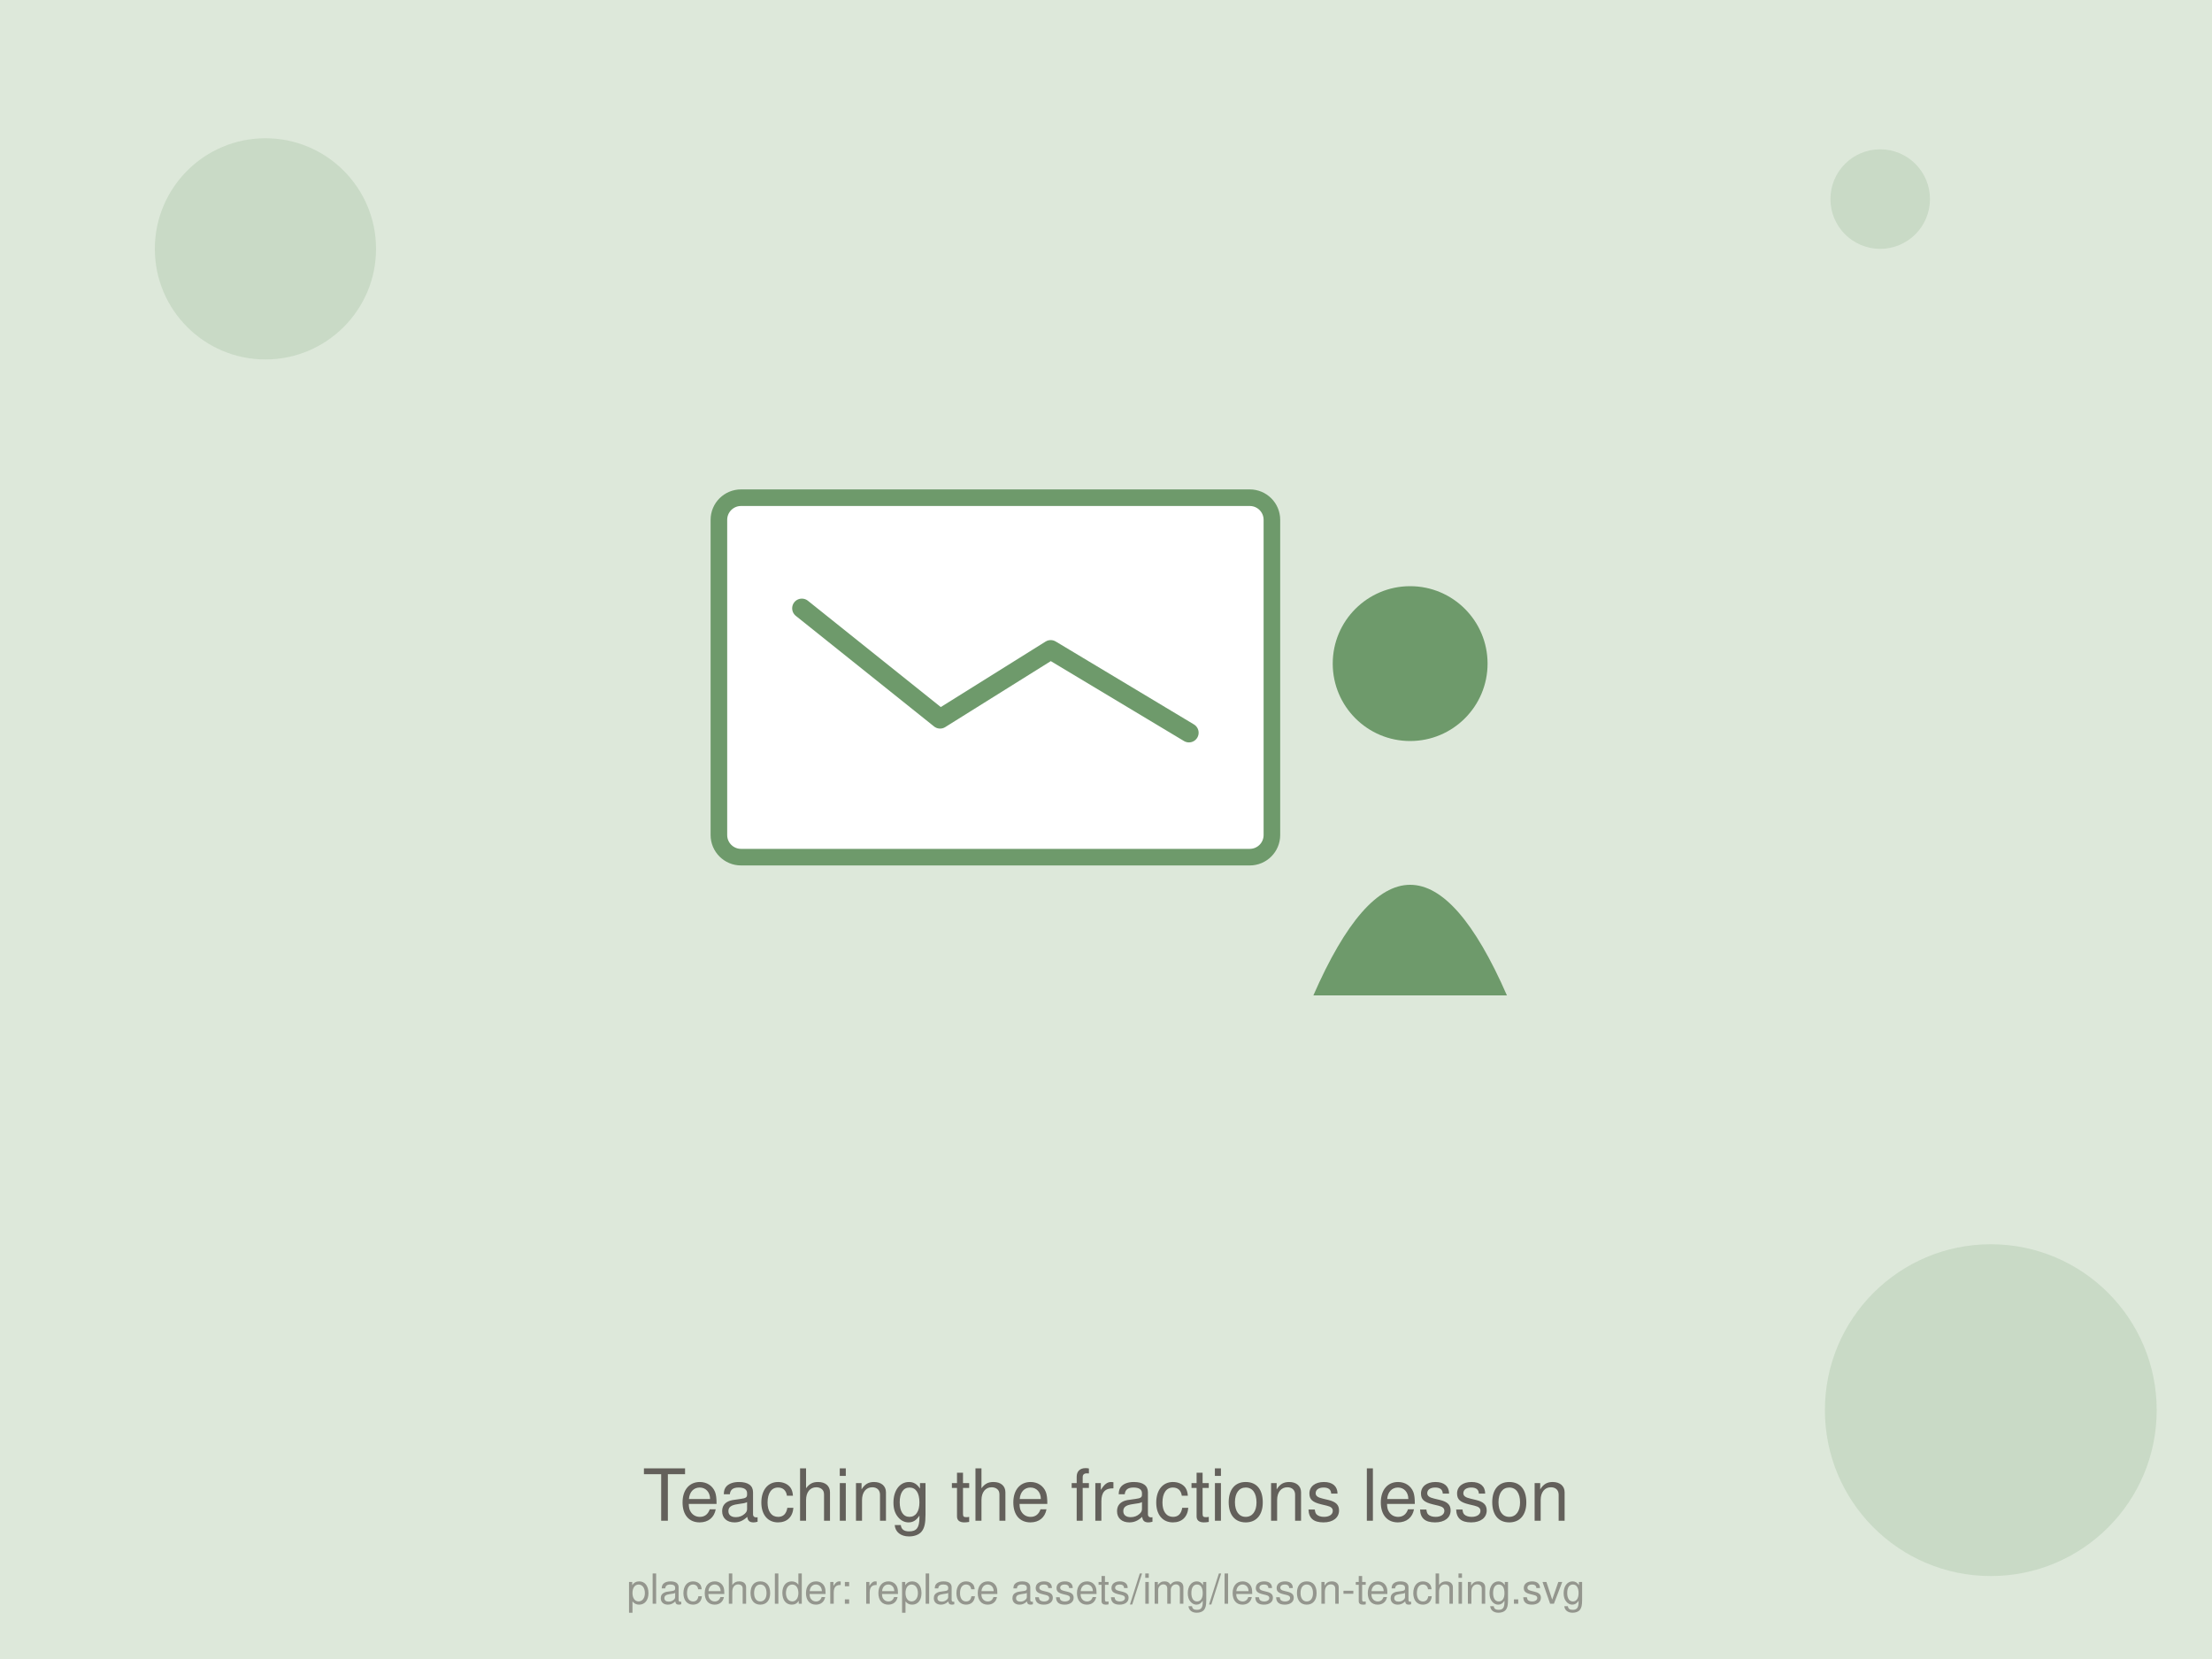
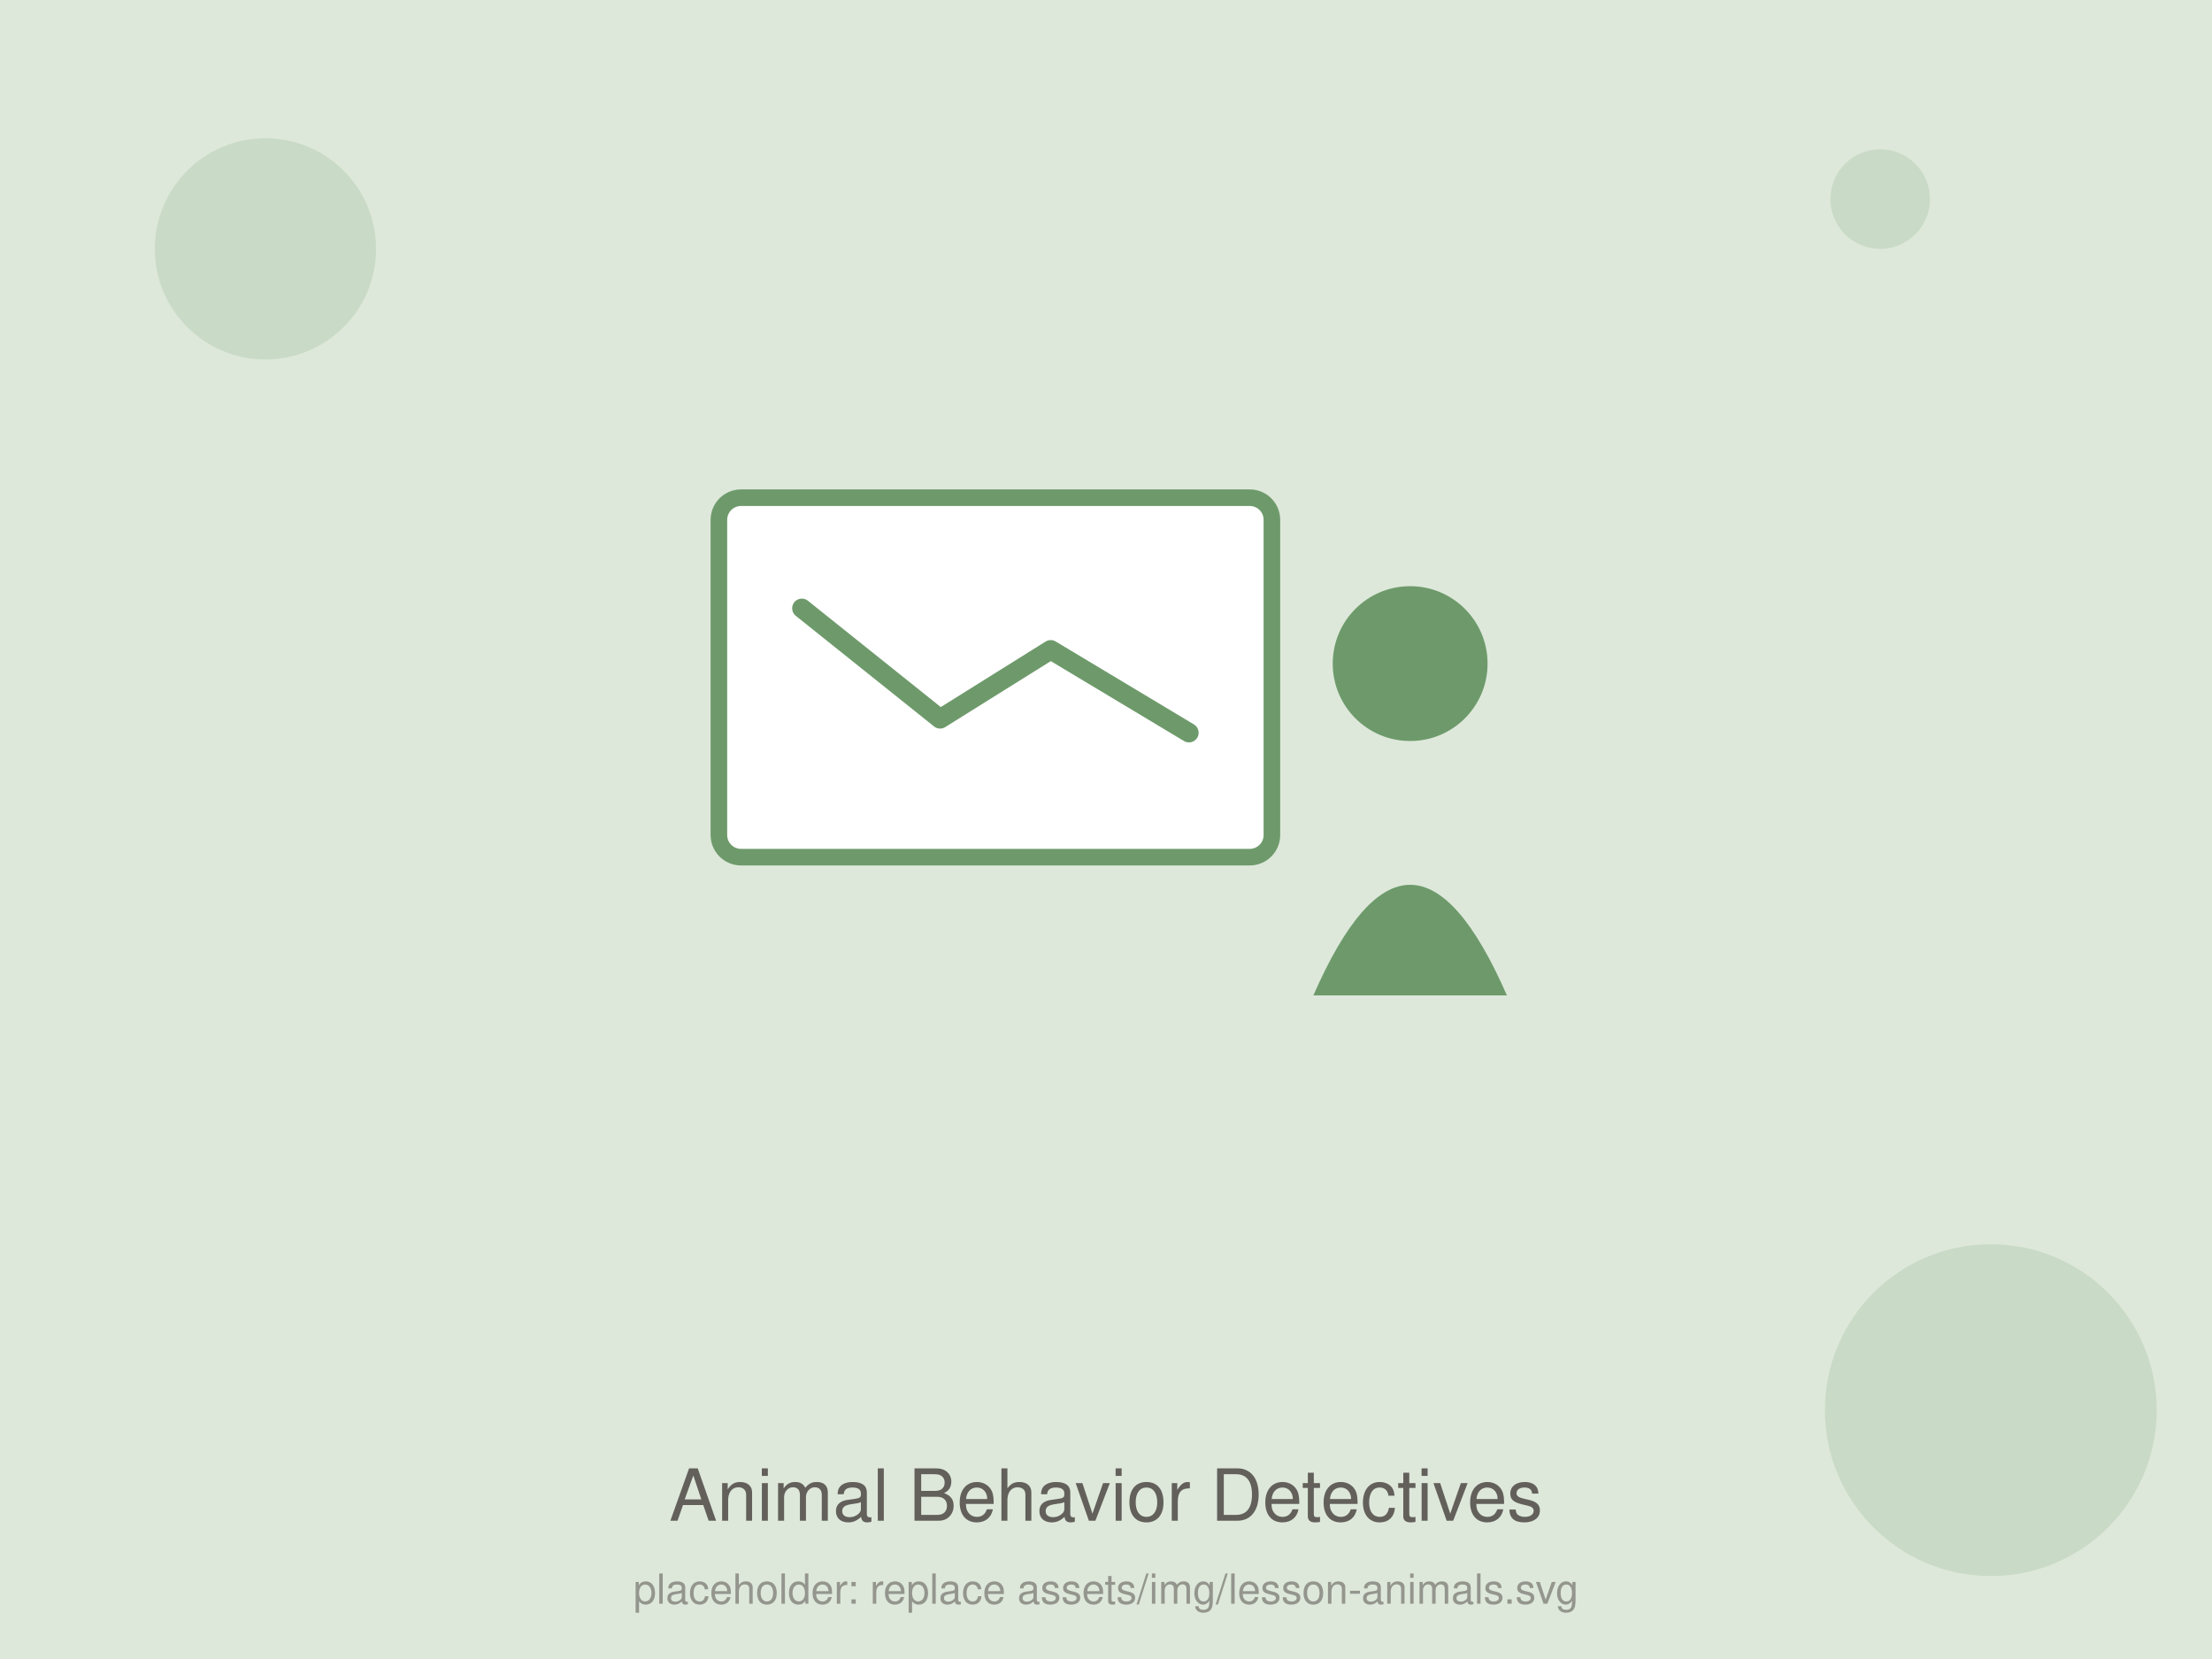
<svg xmlns="http://www.w3.org/2000/svg" viewBox="0 0 800 600" width="800" height="600">
  <rect width="800" height="600" fill="#DDE8DA" />
  <g fill="#6E9A6B" opacity=".18">
    <circle cx="96.0" cy="90.0" r="40" />
    <circle cx="720.0" cy="510.0" r="60" />
    <circle cx="680.0" cy="72.0" r="18" />
  </g>
  <g transform="translate(400.0 270.0)">
    <rect x="-140" y="-90" width="200" height="130" rx="8" fill="#fff" stroke="#6E9A6B" stroke-width="6" />
    <circle cx="110" cy="-30" r="28" fill="#6E9A6B" />
    <path d="M75 90 q35 -80 70 0z" fill="#6E9A6B" />
    <path d="M-110 -50 l50 40 l40 -25 l50 30" stroke="#6E9A6B" stroke-width="7" fill="none" stroke-linecap="round" stroke-linejoin="round" />
  </g>
-   <text x="400.0" y="550" text-anchor="middle" font-family="Helvetica,Arial,sans-serif" font-size="26" fill="#3b3330" opacity=".75">Teaching the fractions lesson</text>
-   <text x="400.0" y="580" text-anchor="middle" font-family="Helvetica,Arial,sans-serif" font-size="15" fill="#3b3330" opacity=".45">placeholder: replace assets/img/lesson-teaching.svg</text>
+   <text x="400.0" y="550" text-anchor="middle" font-family="Helvetica,Arial,sans-serif" font-size="26" fill="#3b3330" opacity=".75">Animal Behavior Detectives</text>
+   <text x="400.0" y="580" text-anchor="middle" font-family="Helvetica,Arial,sans-serif" font-size="15" fill="#3b3330" opacity=".45">placeholder: replace assets/img/lesson-animals.svg</text>
</svg>
